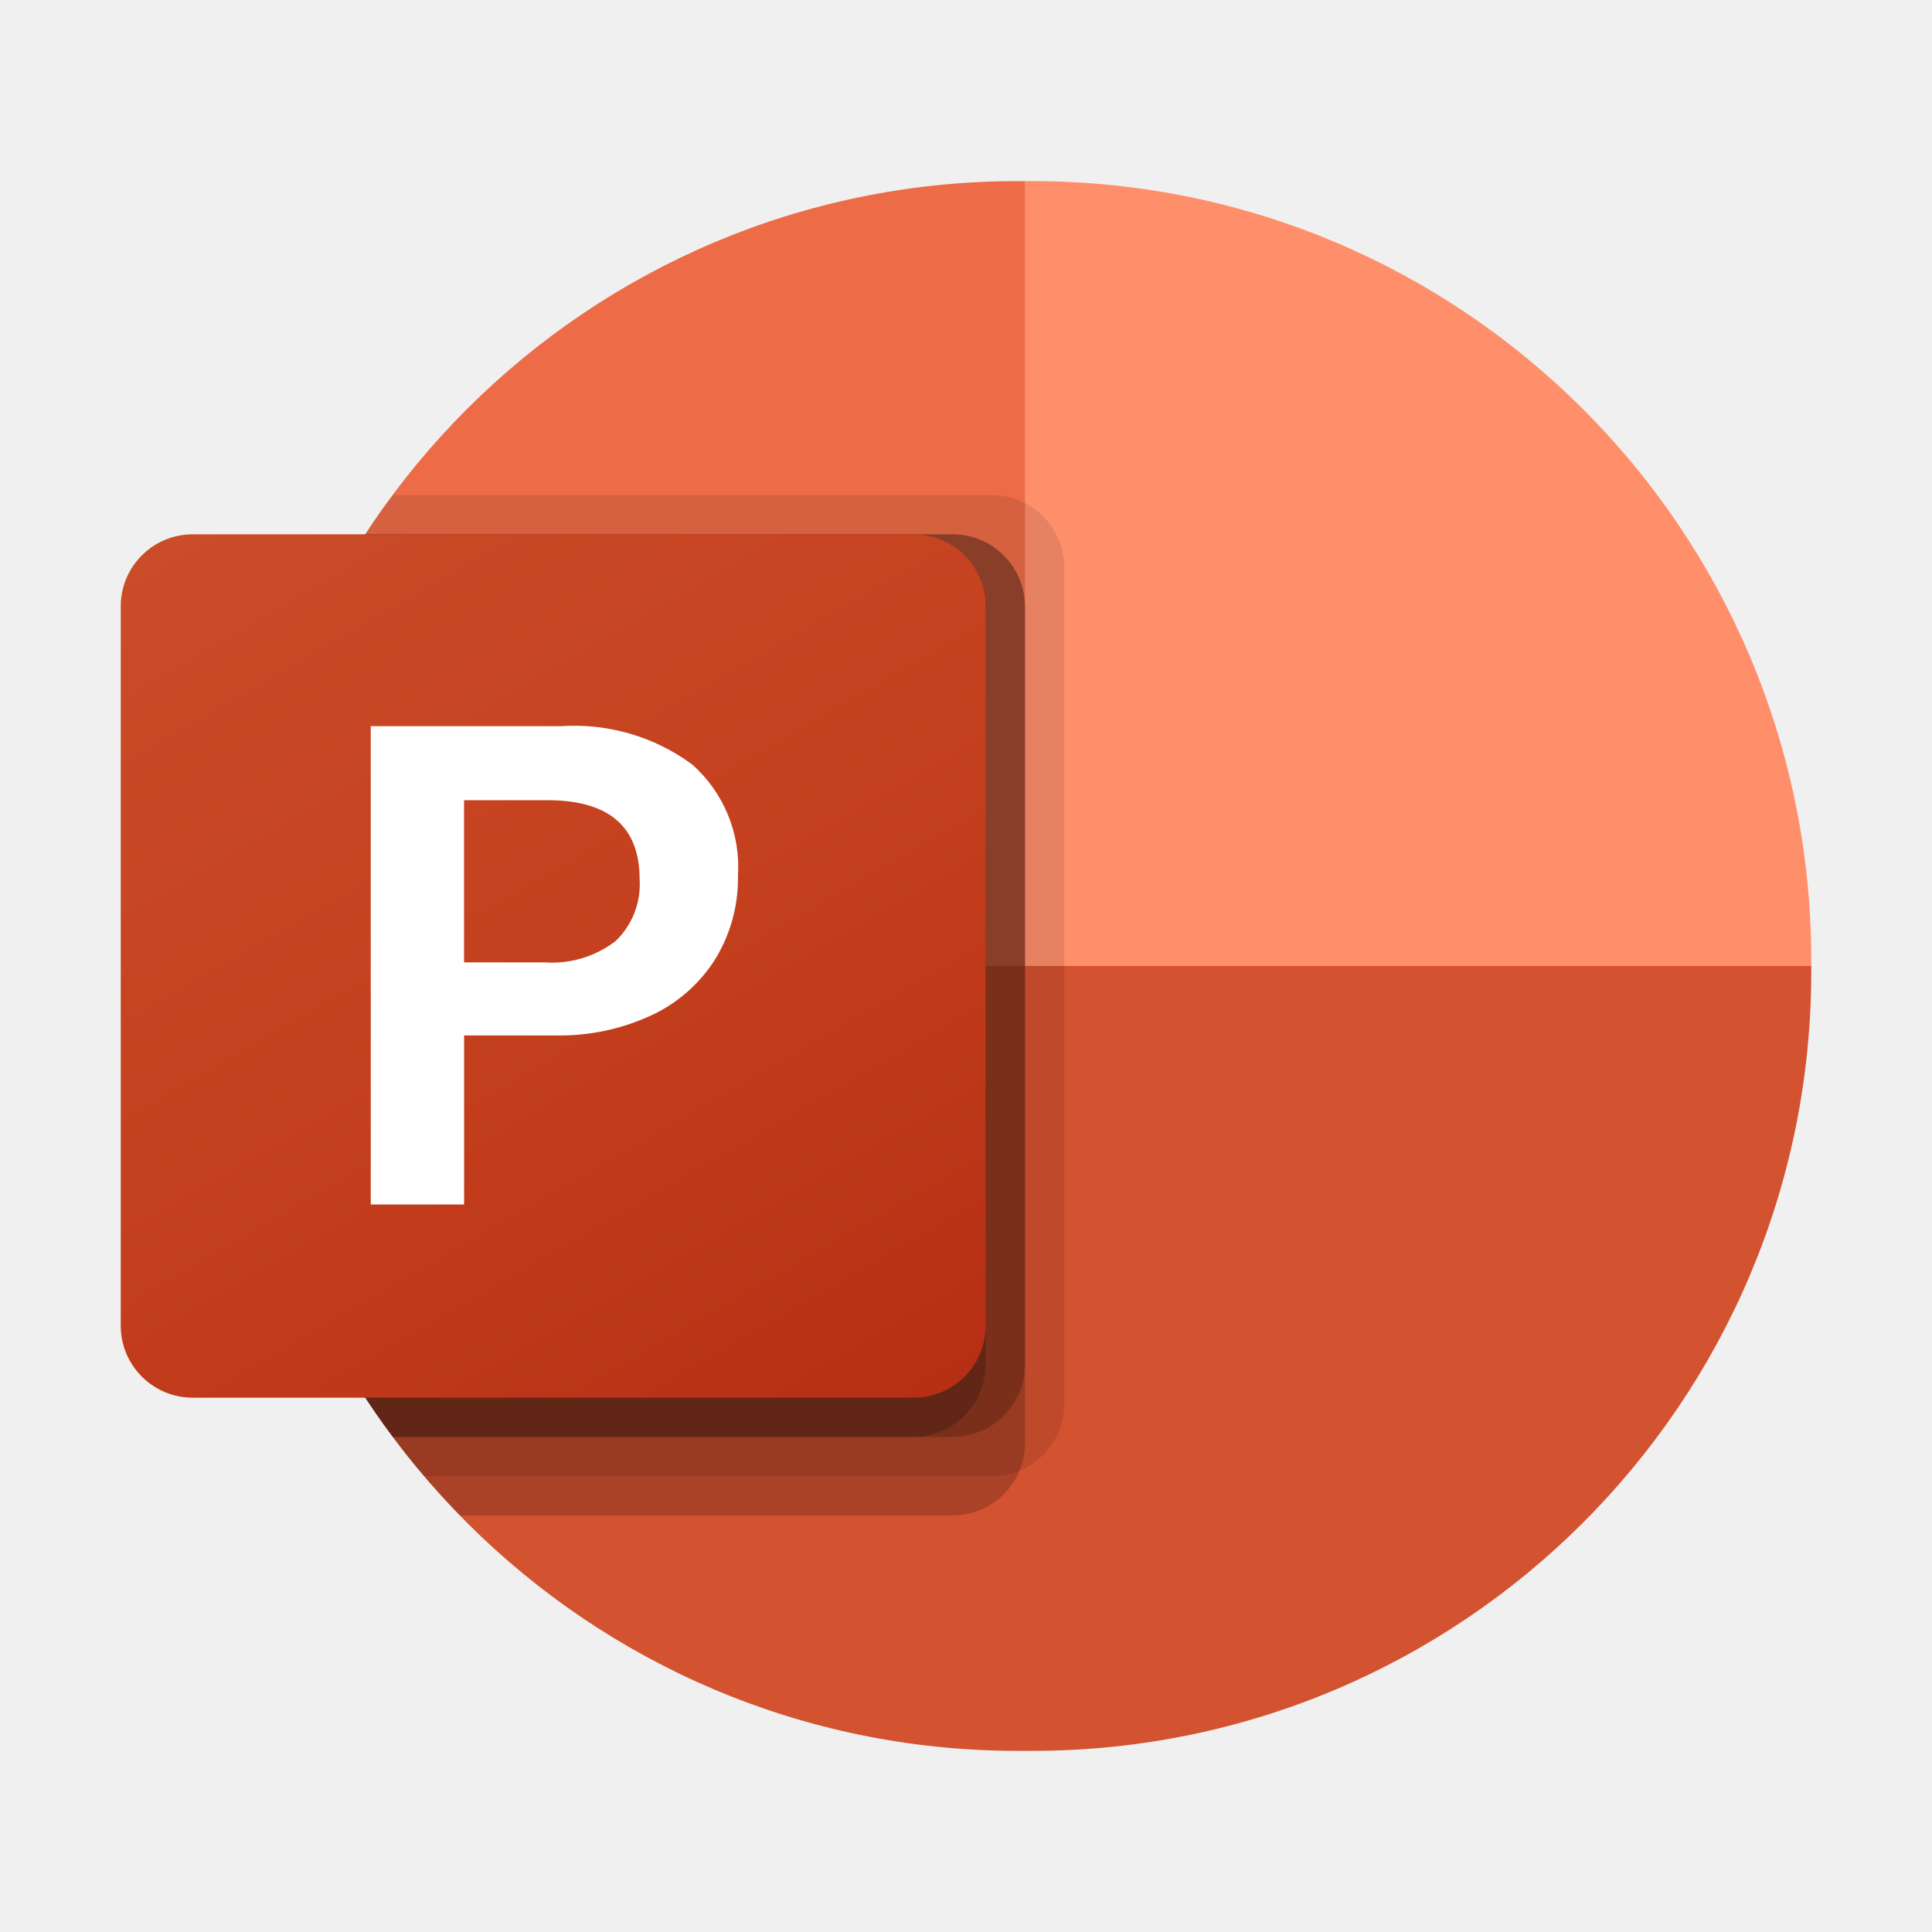
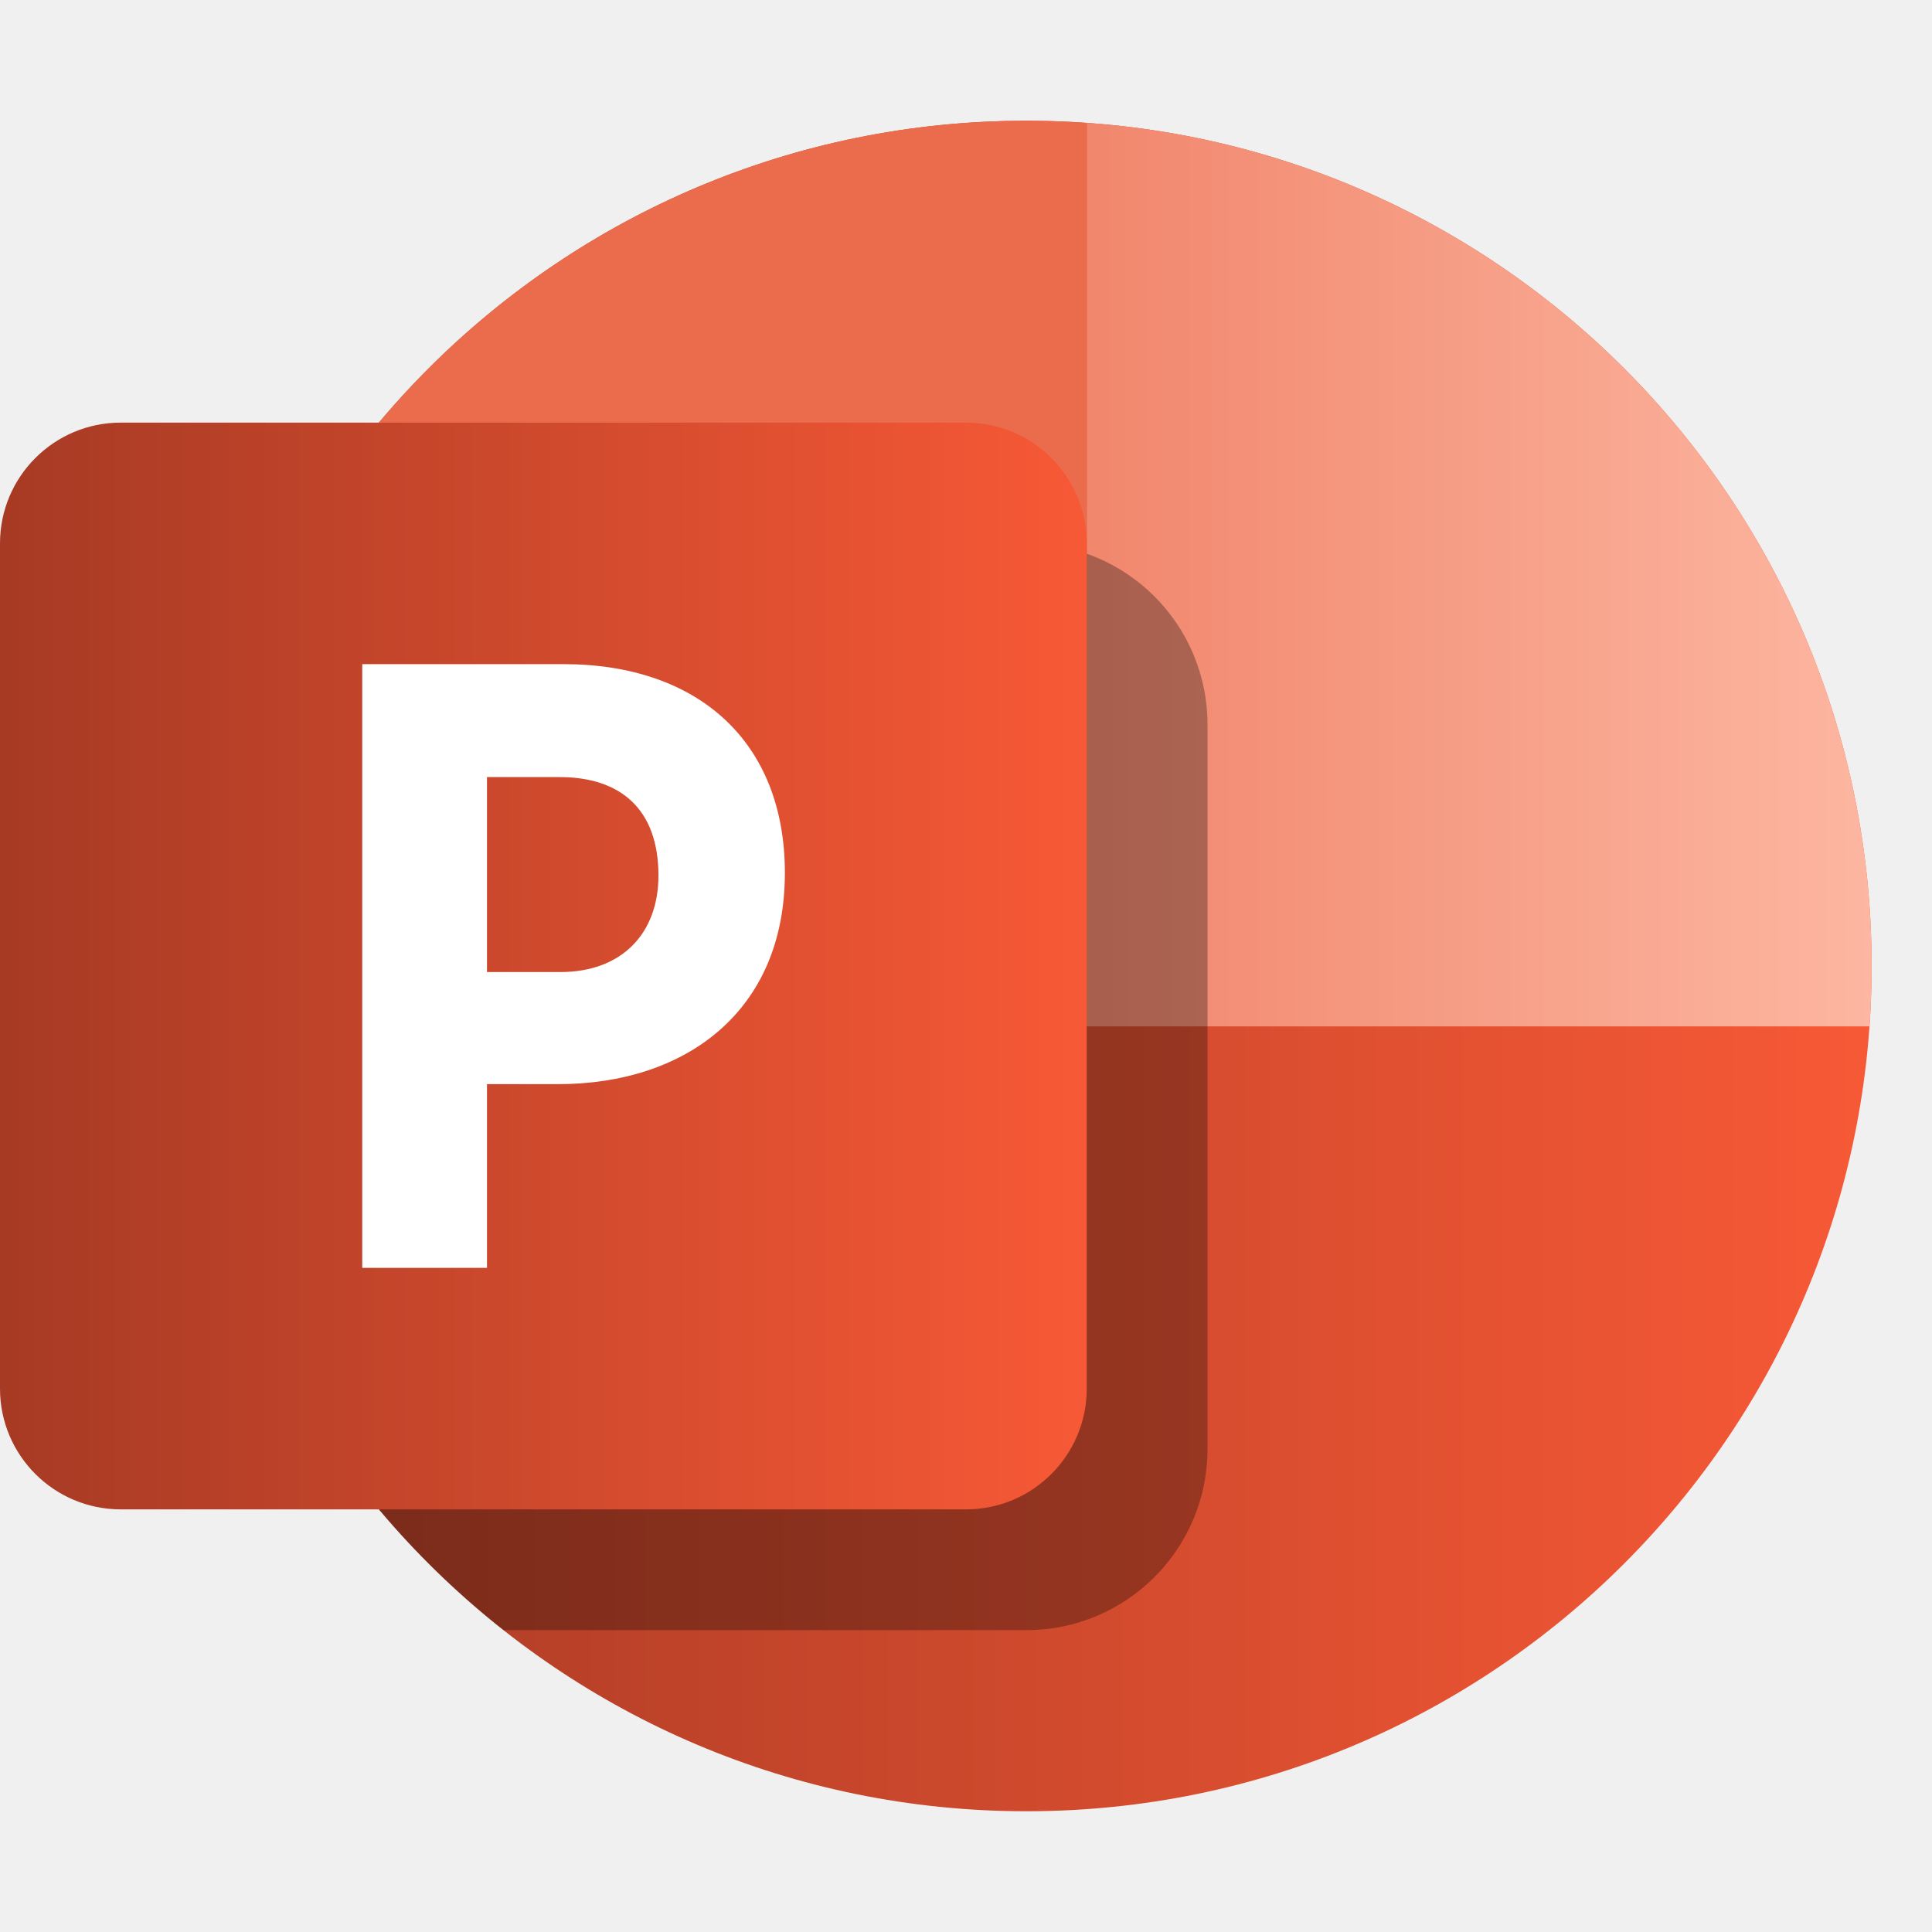
- <svg xmlns="http://www.w3.org/2000/svg" width="800px" height="800px" viewBox="0 0 32 32">
+ <svg xmlns="http://www.w3.org/2000/svg" width="800px" height="800px" viewBox="0 0 32 32" fill="none">
+   <circle cx="17" cy="16" r="14" fill="url(#paint0_linear_87_7757)" />
+   <mask id="mask0_87_7757" style="mask-type:alpha" maskUnits="userSpaceOnUse" x="3" y="2" width="28" height="28">
+     <circle cx="17" cy="16" r="14" fill="#C4C4C4" />
+   </mask>
+   <g mask="url(#mask0_87_7757)">
+     <rect x="18" width="17" height="17" fill="url(#paint1_linear_87_7757)" />
+     <path d="M6 12C6 10.343 7.343 9 9 9H17C18.657 9 20 10.343 20 12V24C20 25.657 18.657 27 17 27H6V12Z" fill="#000000" fill-opacity="0.3" />
+     <rect x="1" width="17" height="17" fill="#EB6C4D" />
+   </g>
+   <rect y="7" width="18" height="18" rx="2" fill="url(#paint2_linear_87_7757)" />
+   <path d="M13 14.457C13 12.3 11.58 11 9.328 11H6V21H8.066V17.957H9.242C11.35 17.957 13 16.757 13 14.457ZM10.906 14.5C10.906 15.471 10.289 16.1 9.285 16.1H8.066V12.871H9.27C10.275 12.871 10.906 13.4 10.906 14.5Z" fill="white" />
  <defs>
-     <linearGradient id="a" x1="4.494" y1="-1748.086" x2="13.832" y2="-1731.914" gradientTransform="translate(0 1756)" gradientUnits="userSpaceOnUse">
-       <stop offset="0" stop-color="#ca4c28" />
-       <stop offset="0.5" stop-color="#c5401e" />
-       <stop offset="1" stop-color="#b62f14" />
+     <linearGradient id="paint0_linear_87_7757" x1="3" y1="17.931" x2="31" y2="17.931" gradientUnits="userSpaceOnUse">
+       <stop stop-color="#A73A24" />
+       <stop offset="1" stop-color="#F75936" />
+     </linearGradient>
+     <linearGradient id="paint1_linear_87_7757" x1="31.5" y1="10" x2="18" y2="10" gradientUnits="userSpaceOnUse">
+       <stop stop-color="#FDB8A3" />
+       <stop offset="1" stop-color="#F1876D" />
+     </linearGradient>
+     <linearGradient id="paint2_linear_87_7757" x1="7.38325e-08" y1="17.241" x2="18" y2="17.241" gradientUnits="userSpaceOnUse">
+       <stop stop-color="#A73A24" />
+       <stop offset="1" stop-color="#F75936" />
    </linearGradient>
  </defs>
-   <path d="M18.93,17.3,16.977,3h-.146A12.9,12.9,0,0,0,3.953,15.854V16Z" style="fill:#ed6c47" />
-   <path d="M17.123,3h-.146V16l6.511,2.6L30,16v-.146A12.9,12.9,0,0,0,17.123,3Z" style="fill:#ff8f6b" />
-   <path d="M30,16v.143A12.905,12.905,0,0,1,17.12,29h-.287A12.907,12.907,0,0,1,3.953,16.143V16Z" style="fill:#d35230" />
-   <path d="M17.628,9.389V23.26a1.2,1.2,0,0,1-.742,1.1,1.16,1.16,0,0,1-.45.091H7.027c-.182-.208-.358-.429-.521-.65a12.735,12.735,0,0,1-2.553-7.657v-.286A12.705,12.705,0,0,1,6.05,8.85c.143-.221.293-.442.456-.65h9.93A1.2,1.2,0,0,1,17.628,9.389Z" style="opacity:0.1;isolation:isolate" />
-   <path d="M16.977,10.04V23.911a1.15,1.15,0,0,1-.091.448,1.2,1.2,0,0,1-1.1.741H7.62q-.309-.314-.593-.65c-.182-.208-.358-.429-.521-.65a12.735,12.735,0,0,1-2.553-7.657v-.286A12.705,12.705,0,0,1,6.05,8.85h9.735A1.2,1.2,0,0,1,16.977,10.04Z" style="opacity:0.2;isolation:isolate" />
-   <path d="M16.977,10.04V22.611A1.2,1.2,0,0,1,15.785,23.8H6.506a12.735,12.735,0,0,1-2.553-7.657v-.286A12.705,12.705,0,0,1,6.05,8.85h9.735A1.2,1.2,0,0,1,16.977,10.04Z" style="opacity:0.2;isolation:isolate" />
-   <path d="M16.326,10.04V22.611A1.2,1.2,0,0,1,15.134,23.8H6.506a12.735,12.735,0,0,1-2.553-7.657v-.286A12.705,12.705,0,0,1,6.05,8.85h9.084A1.2,1.2,0,0,1,16.326,10.04Z" style="opacity:0.2;isolation:isolate" />
-   <path d="M3.194,8.85H15.132a1.193,1.193,0,0,1,1.194,1.191V21.959a1.193,1.193,0,0,1-1.194,1.191H3.194A1.192,1.192,0,0,1,2,21.959V10.041A1.192,1.192,0,0,1,3.194,8.85Z" style="fill:url(#a)" />
-   <path d="M9.293,12.028a3.287,3.287,0,0,1,2.174.636,2.27,2.27,0,0,1,.756,1.841,2.555,2.555,0,0,1-.373,1.376,2.49,2.49,0,0,1-1.059.935A3.607,3.607,0,0,1,9.2,17.15H7.687v2.8H6.141V12.028ZM7.686,15.94H9.017a1.735,1.735,0,0,0,1.177-.351,1.3,1.3,0,0,0,.4-1.025q0-1.309-1.525-1.31H7.686V15.94Z" style="fill:#fff" />
</svg>
